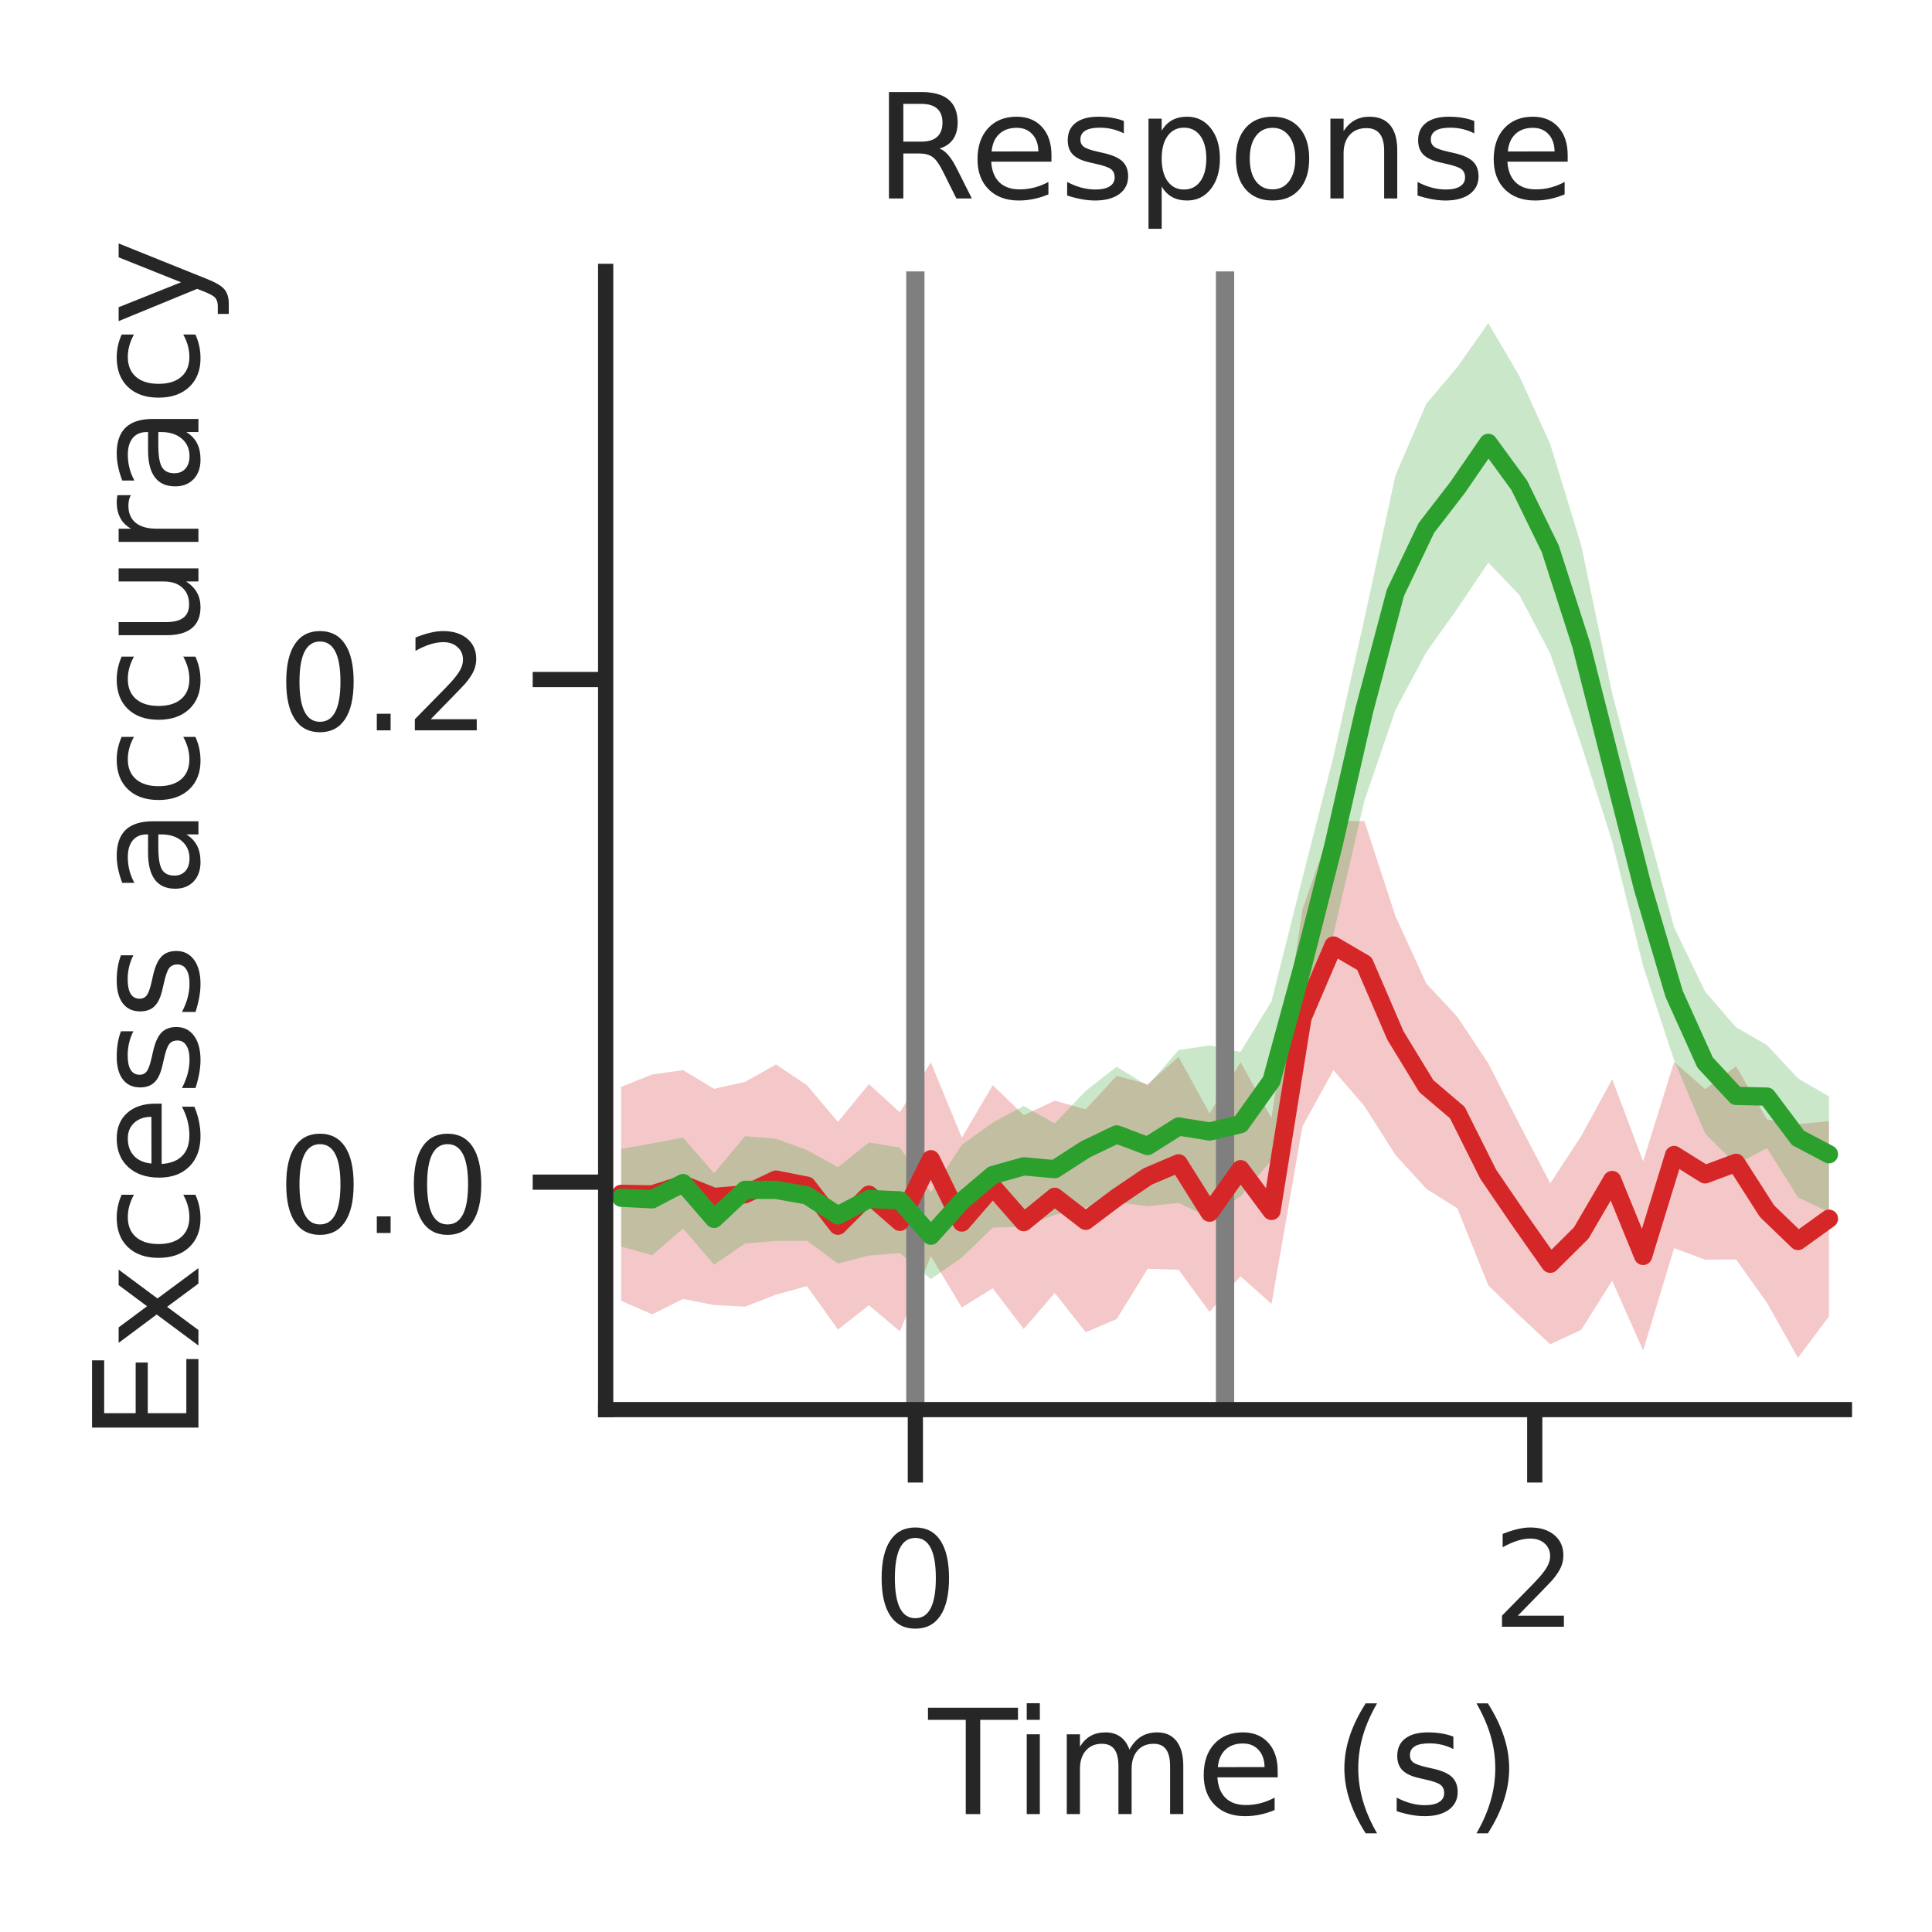
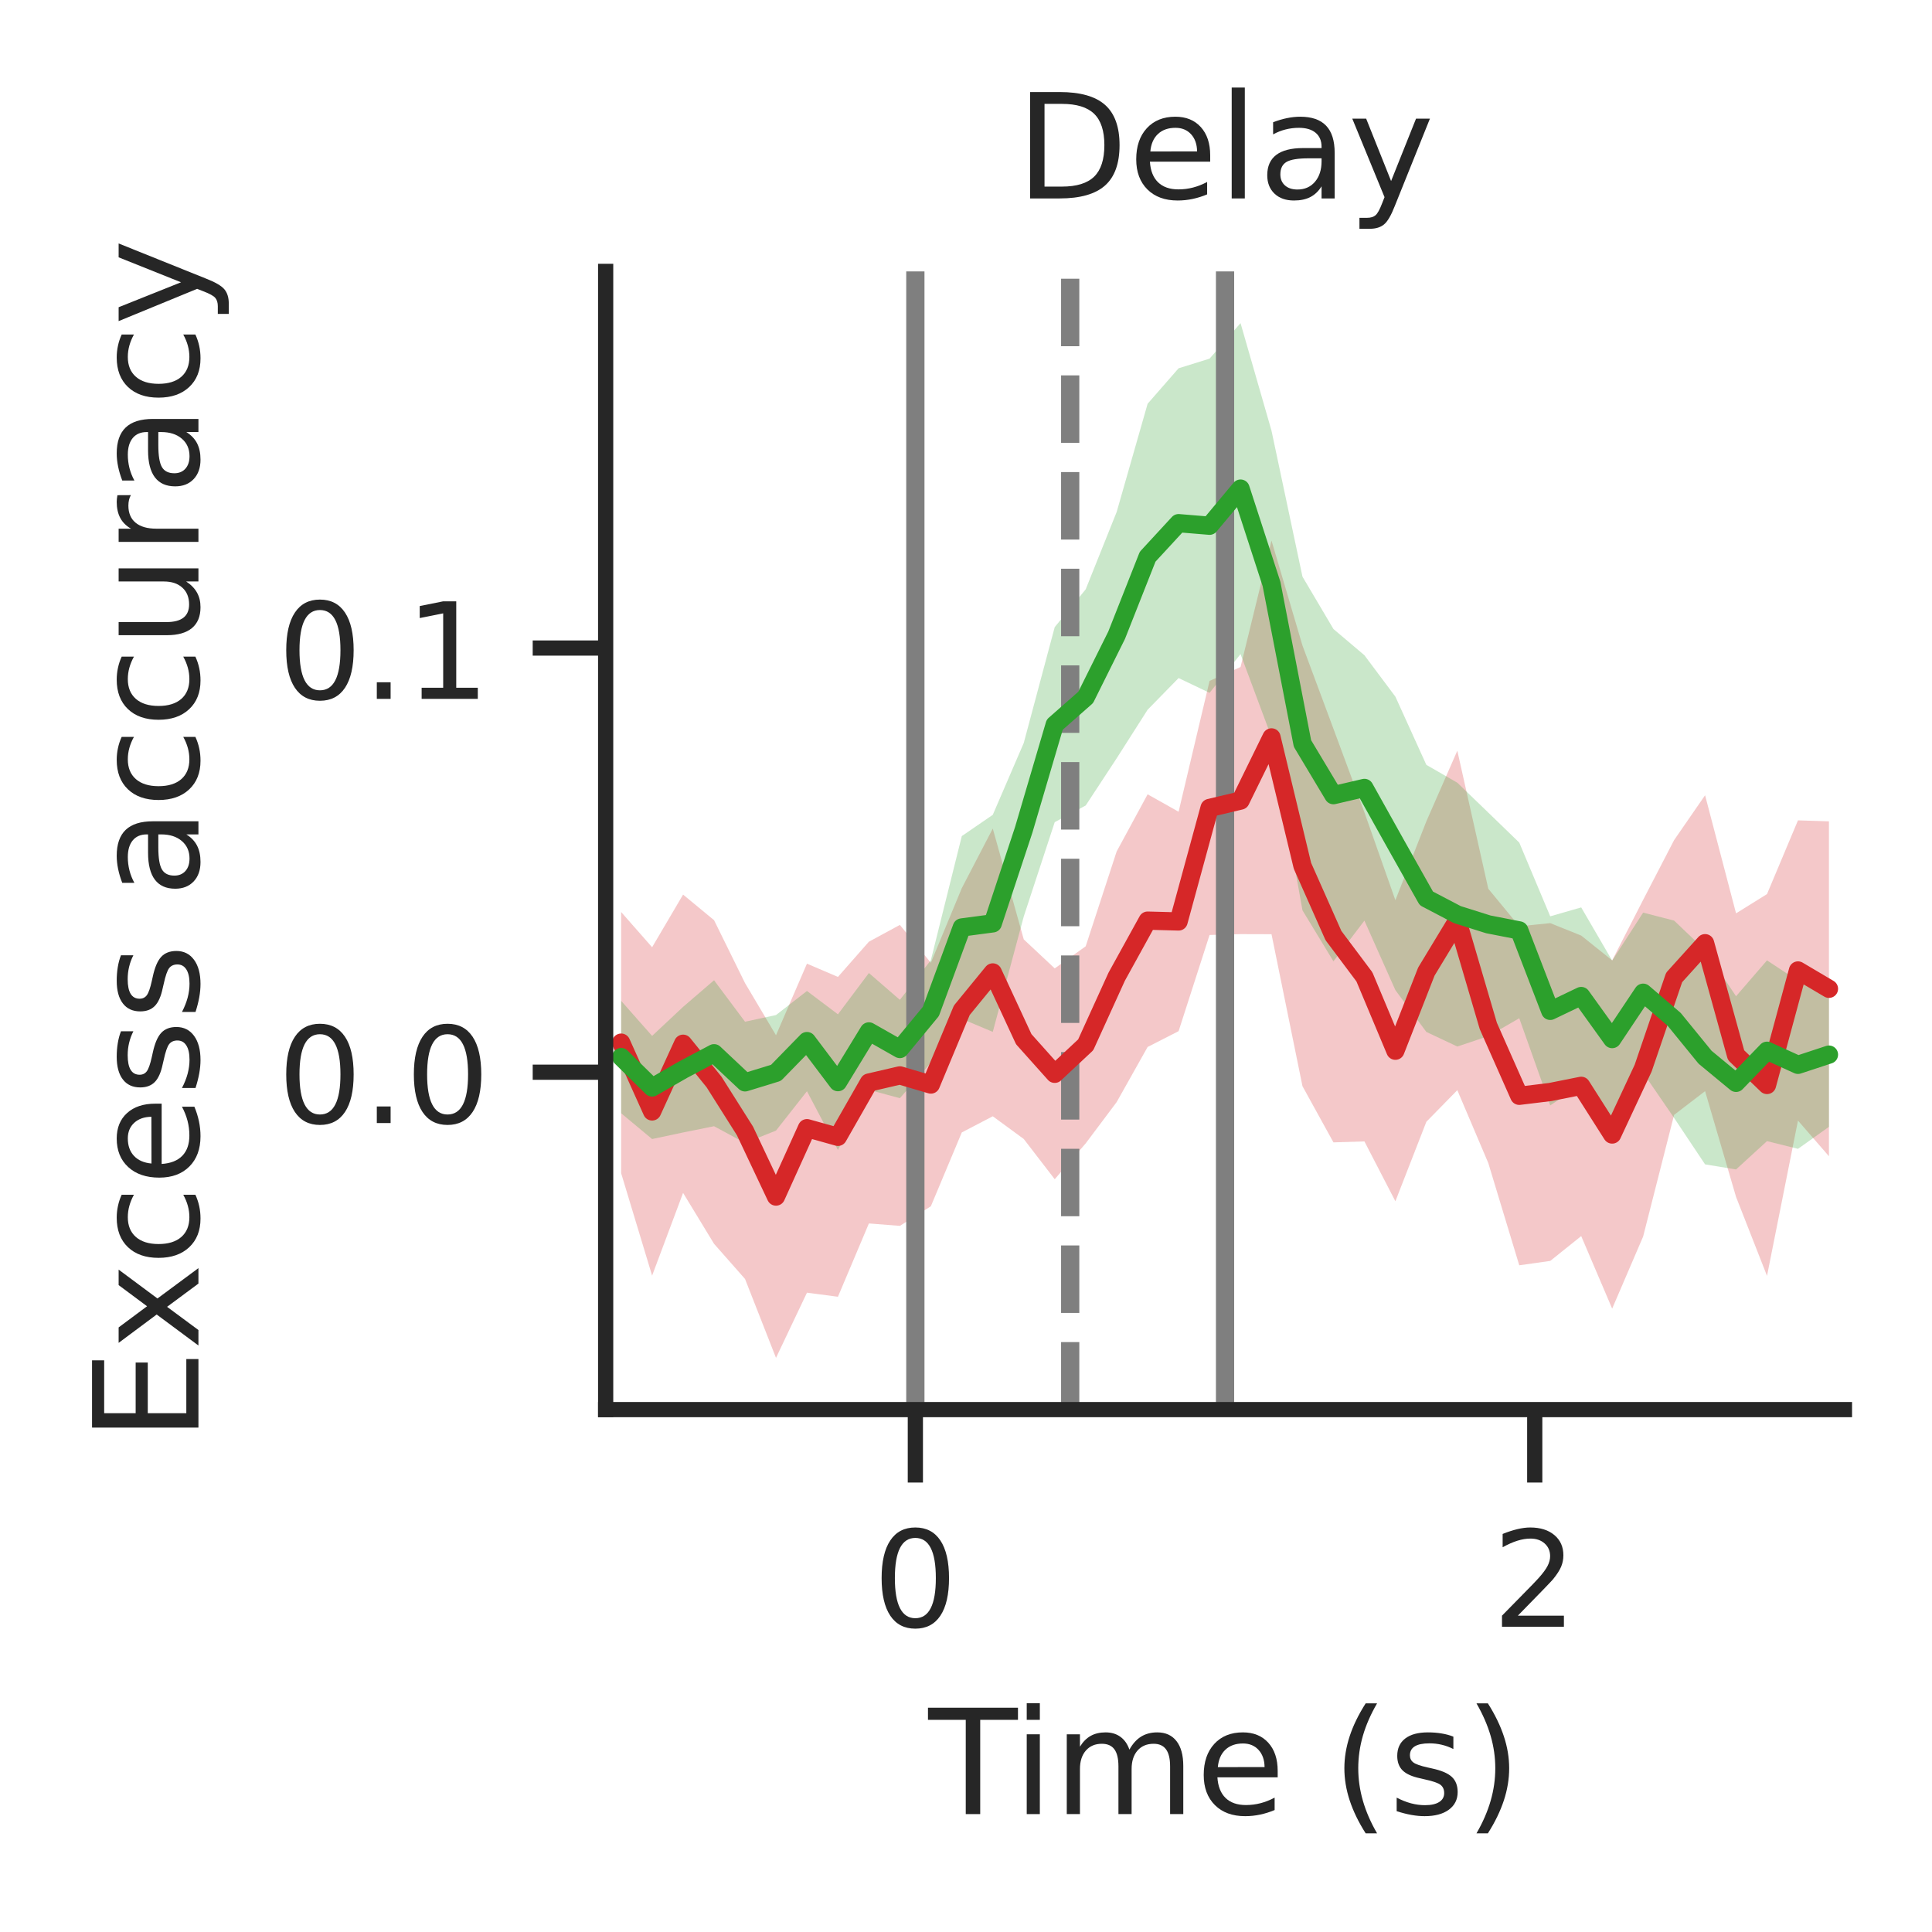
<svg xmlns="http://www.w3.org/2000/svg" xmlns:xlink="http://www.w3.org/1999/xlink" width="158.88pt" height="158.88pt" viewBox="0 0 158.88 158.88" version="1.1">
  <defs>
    <style type="text/css">*{stroke-linejoin: round; stroke-linecap: butt}</style>
  </defs>
  <g id="figure_1">
    <g id="patch_1">
      <path d="M 0 158.88  L 158.88 158.88  L 158.88 0  L 0 0  z " style="fill: #ffffff" />
    </g>
    <g id="axes_1">
      <g id="patch_2">
        <path d="M 49.807 115.92  L 151.68 115.92  L 151.68 22.318  L 49.807 22.318  z " style="fill: #ffffff" />
      </g>
      <g id="matplotlib.axis_1">
        <g id="xtick_1">
          <g id="line2d_1">
            <defs>
-               <path id="mb8c34b6356" d="M 0 0  L 0 6  " style="stroke: #262626; stroke-width: 1.25" />
+               <path id="m7e15c2b34e" d="M 0 0  L 0 6  " style="stroke: #262626; stroke-width: 1.25" />
            </defs>
            <g>
-               <use xlink:href="#mb8c34b6356" x="75.275" y="115.92" style="fill: #262626; stroke: #262626; stroke-width: 1.25" />
+               <use xlink:href="#m7e15c2b34e" x="75.275" y="115.92" style="fill: #262626; stroke: #262626; stroke-width: 1.25" />
            </g>
          </g>
          <g id="text_1">
            <g style="fill: #262626" transform="translate(71.7759 133.7781) scale(0.11 -0.11)">
              <defs>
                <path id="DejaVuSans-30" d="M 2034 4250  Q 1547 4250 1301 3770  Q 1056 3291 1056 2328  Q 1056 1369 1301 889  Q 1547 409 2034 409  Q 2525 409 2770 889  Q 3016 1369 3016 2328  Q 3016 3291 2770 3770  Q 2525 4250 2034 4250  z M 2034 4750  Q 2819 4750 3233 4129  Q 3647 3509 3647 2328  Q 3647 1150 3233 529  Q 2819 -91 2034 -91  Q 1250 -91 836 529  Q 422 1150 422 2328  Q 422 3509 836 4129  Q 1250 4750 2034 4750  z " transform="scale(0.015625)" />
              </defs>
              <use xlink:href="#DejaVuSans-30" />
            </g>
          </g>
        </g>
        <g id="xtick_2">
          <g id="line2d_2">
            <g>
-               <use xlink:href="#mb8c34b6356" x="126.211" y="115.92" style="fill: #262626; stroke: #262626; stroke-width: 1.25" />
+               <use xlink:href="#m7e15c2b34e" x="126.211" y="115.92" style="fill: #262626; stroke: #262626; stroke-width: 1.25" />
            </g>
          </g>
          <g id="text_2">
            <g style="fill: #262626" transform="translate(122.7121 133.7781) scale(0.11 -0.11)">
              <defs>
                <path id="DejaVuSans-32" d="M 1228 531  L 3431 531  L 3431 0  L 469 0  L 469 531  Q 828 903 1448 1529  Q 2069 2156 2228 2338  Q 2531 2678 2651 2914  Q 2772 3150 2772 3378  Q 2772 3750 2511 3984  Q 2250 4219 1831 4219  Q 1534 4219 1204 4116  Q 875 4013 500 3803  L 500 4441  Q 881 4594 1212 4672  Q 1544 4750 1819 4750  Q 2544 4750 2975 4387  Q 3406 4025 3406 3419  Q 3406 3131 3298 2873  Q 3191 2616 2906 2266  Q 2828 2175 2409 1742  Q 1991 1309 1228 531  z " transform="scale(0.015625)" />
              </defs>
              <use xlink:href="#DejaVuSans-32" />
            </g>
          </g>
        </g>
        <g id="text_3">
          <g style="fill: #262626" transform="translate(76.34867 149.1839) scale(0.12 -0.12)">
            <defs>
              <path id="DejaVuSans-54" d="M -19 4666  L 3928 4666  L 3928 4134  L 2272 4134  L 2272 0  L 1638 0  L 1638 4134  L -19 4134  L -19 4666  z " transform="scale(0.015625)" />
              <path id="DejaVuSans-69" d="M 603 3500  L 1178 3500  L 1178 0  L 603 0  L 603 3500  z M 603 4863  L 1178 4863  L 1178 4134  L 603 4134  L 603 4863  z " transform="scale(0.015625)" />
              <path id="DejaVuSans-6d" d="M 3328 2828  Q 3544 3216 3844 3400  Q 4144 3584 4550 3584  Q 5097 3584 5394 3201  Q 5691 2819 5691 2113  L 5691 0  L 5113 0  L 5113 2094  Q 5113 2597 4934 2840  Q 4756 3084 4391 3084  Q 3944 3084 3684 2787  Q 3425 2491 3425 1978  L 3425 0  L 2847 0  L 2847 2094  Q 2847 2600 2669 2842  Q 2491 3084 2119 3084  Q 1678 3084 1418 2786  Q 1159 2488 1159 1978  L 1159 0  L 581 0  L 581 3500  L 1159 3500  L 1159 2956  Q 1356 3278 1631 3431  Q 1906 3584 2284 3584  Q 2666 3584 2933 3390  Q 3200 3197 3328 2828  z " transform="scale(0.015625)" />
              <path id="DejaVuSans-65" d="M 3597 1894  L 3597 1613  L 953 1613  Q 991 1019 1311 708  Q 1631 397 2203 397  Q 2534 397 2845 478  Q 3156 559 3463 722  L 3463 178  Q 3153 47 2828 -22  Q 2503 -91 2169 -91  Q 1331 -91 842 396  Q 353 884 353 1716  Q 353 2575 817 3079  Q 1281 3584 2069 3584  Q 2775 3584 3186 3129  Q 3597 2675 3597 1894  z M 3022 2063  Q 3016 2534 2758 2815  Q 2500 3097 2075 3097  Q 1594 3097 1305 2825  Q 1016 2553 972 2059  L 3022 2063  z " transform="scale(0.015625)" />
              <path id="DejaVuSans-20" transform="scale(0.015625)" />
              <path id="DejaVuSans-28" d="M 1984 4856  Q 1566 4138 1362 3434  Q 1159 2731 1159 2009  Q 1159 1288 1364 580  Q 1569 -128 1984 -844  L 1484 -844  Q 1016 -109 783 600  Q 550 1309 550 2009  Q 550 2706 781 3412  Q 1013 4119 1484 4856  L 1984 4856  z " transform="scale(0.015625)" />
              <path id="DejaVuSans-73" d="M 2834 3397  L 2834 2853  Q 2591 2978 2328 3040  Q 2066 3103 1784 3103  Q 1356 3103 1142 2972  Q 928 2841 928 2578  Q 928 2378 1081 2264  Q 1234 2150 1697 2047  L 1894 2003  Q 2506 1872 2764 1633  Q 3022 1394 3022 966  Q 3022 478 2636 193  Q 2250 -91 1575 -91  Q 1294 -91 989 -36  Q 684 19 347 128  L 347 722  Q 666 556 975 473  Q 1284 391 1588 391  Q 1994 391 2212 530  Q 2431 669 2431 922  Q 2431 1156 2273 1281  Q 2116 1406 1581 1522  L 1381 1569  Q 847 1681 609 1914  Q 372 2147 372 2553  Q 372 3047 722 3315  Q 1072 3584 1716 3584  Q 2034 3584 2315 3537  Q 2597 3491 2834 3397  z " transform="scale(0.015625)" />
              <path id="DejaVuSans-29" d="M 513 4856  L 1013 4856  Q 1481 4119 1714 3412  Q 1947 2706 1947 2009  Q 1947 1309 1714 600  Q 1481 -109 1013 -844  L 513 -844  Q 928 -128 1133 580  Q 1338 1288 1338 2009  Q 1338 2731 1133 3434  Q 928 4138 513 4856  z " transform="scale(0.015625)" />
            </defs>
            <use xlink:href="#DejaVuSans-54" />
            <use xlink:href="#DejaVuSans-69" transform="translate(57.95898 0)" />
            <use xlink:href="#DejaVuSans-6d" transform="translate(85.74219 0)" />
            <use xlink:href="#DejaVuSans-65" transform="translate(183.1543 0)" />
            <use xlink:href="#DejaVuSans-20" transform="translate(244.6777 0)" />
            <use xlink:href="#DejaVuSans-28" transform="translate(276.4648 0)" />
            <use xlink:href="#DejaVuSans-73" transform="translate(315.4785 0)" />
            <use xlink:href="#DejaVuSans-29" transform="translate(367.5781 0)" />
          </g>
        </g>
      </g>
      <g id="matplotlib.axis_2">
        <g id="ytick_1">
          <g id="line2d_3">
            <defs>
-               <path id="md479d63ff2" d="M 0 0  L -6 0  " style="stroke: #262626; stroke-width: 1.25" />
+               <path id="m99ec5fab8b" d="M 0 0  L -6 0  " style="stroke: #262626; stroke-width: 1.25" />
            </defs>
            <g>
-               <use xlink:href="#md479d63ff2" x="49.807" y="97.216" style="fill: #262626; stroke: #262626; stroke-width: 1.25" />
+               <use xlink:href="#m99ec5fab8b" x="49.807" y="88.176" style="fill: #262626; stroke: #262626; stroke-width: 1.25" />
            </g>
          </g>
          <g id="text_4">
-             <g style="fill: #262626" transform="translate(22.81375 101.3954) scale(0.11 -0.11)">
+             <g style="fill: #262626" transform="translate(22.81375 92.35525) scale(0.11 -0.11)">
              <defs>
                <path id="DejaVuSans-2e" d="M 684 794  L 1344 794  L 1344 0  L 684 0  L 684 794  z " transform="scale(0.015625)" />
              </defs>
              <use xlink:href="#DejaVuSans-30" />
              <use xlink:href="#DejaVuSans-2e" transform="translate(63.62305 0)" />
              <use xlink:href="#DejaVuSans-30" transform="translate(95.41016 0)" />
            </g>
          </g>
        </g>
        <g id="ytick_2">
          <g id="line2d_4">
            <g>
-               <use xlink:href="#md479d63ff2" x="49.807" y="55.881" style="fill: #262626; stroke: #262626; stroke-width: 1.25" />
+               <use xlink:href="#m99ec5fab8b" x="49.807" y="53.292" style="fill: #262626; stroke: #262626; stroke-width: 1.25" />
            </g>
          </g>
          <g id="text_5">
-             <g style="fill: #262626" transform="translate(22.81375 60.06055) scale(0.11 -0.11)">
+             <g style="fill: #262626" transform="translate(22.81375 57.47156) scale(0.11 -0.11)">
+               <defs>
+                 <path id="DejaVuSans-31" d="M 794 531  L 1825 531  L 1825 4091  L 703 3866  L 703 4441  L 1819 4666  L 2450 4666  L 2450 531  L 3481 531  L 3481 0  L 794 0  L 794 531  z " transform="scale(0.015625)" />
+               </defs>
              <use xlink:href="#DejaVuSans-30" />
              <use xlink:href="#DejaVuSans-2e" transform="translate(63.62305 0)" />
-               <use xlink:href="#DejaVuSans-32" transform="translate(95.41016 0)" />
+               <use xlink:href="#DejaVuSans-31" transform="translate(95.41016 0)" />
            </g>
          </g>
        </g>
        <g id="text_6">
          <g style="fill: #262626" transform="translate(16.31812 118.5768) rotate(-90) scale(0.12 -0.12)">
            <defs>
              <path id="DejaVuSans-45" d="M 628 4666  L 3578 4666  L 3578 4134  L 1259 4134  L 1259 2753  L 3481 2753  L 3481 2222  L 1259 2222  L 1259 531  L 3634 531  L 3634 0  L 628 0  L 628 4666  z " transform="scale(0.015625)" />
              <path id="DejaVuSans-78" d="M 3513 3500  L 2247 1797  L 3578 0  L 2900 0  L 1881 1375  L 863 0  L 184 0  L 1544 1831  L 300 3500  L 978 3500  L 1906 2253  L 2834 3500  L 3513 3500  z " transform="scale(0.015625)" />
              <path id="DejaVuSans-63" d="M 3122 3366  L 3122 2828  Q 2878 2963 2633 3030  Q 2388 3097 2138 3097  Q 1578 3097 1268 2742  Q 959 2388 959 1747  Q 959 1106 1268 751  Q 1578 397 2138 397  Q 2388 397 2633 464  Q 2878 531 3122 666  L 3122 134  Q 2881 22 2623 -34  Q 2366 -91 2075 -91  Q 1284 -91 818 406  Q 353 903 353 1747  Q 353 2603 823 3093  Q 1294 3584 2113 3584  Q 2378 3584 2631 3529  Q 2884 3475 3122 3366  z " transform="scale(0.015625)" />
              <path id="DejaVuSans-61" d="M 2194 1759  Q 1497 1759 1228 1600  Q 959 1441 959 1056  Q 959 750 1161 570  Q 1363 391 1709 391  Q 2188 391 2477 730  Q 2766 1069 2766 1631  L 2766 1759  L 2194 1759  z M 3341 1997  L 3341 0  L 2766 0  L 2766 531  Q 2569 213 2275 61  Q 1981 -91 1556 -91  Q 1019 -91 701 211  Q 384 513 384 1019  Q 384 1609 779 1909  Q 1175 2209 1959 2209  L 2766 2209  L 2766 2266  Q 2766 2663 2505 2880  Q 2244 3097 1772 3097  Q 1472 3097 1187 3025  Q 903 2953 641 2809  L 641 3341  Q 956 3463 1253 3523  Q 1550 3584 1831 3584  Q 2591 3584 2966 3190  Q 3341 2797 3341 1997  z " transform="scale(0.015625)" />
              <path id="DejaVuSans-75" d="M 544 1381  L 544 3500  L 1119 3500  L 1119 1403  Q 1119 906 1312 657  Q 1506 409 1894 409  Q 2359 409 2629 706  Q 2900 1003 2900 1516  L 2900 3500  L 3475 3500  L 3475 0  L 2900 0  L 2900 538  Q 2691 219 2414 64  Q 2138 -91 1772 -91  Q 1169 -91 856 284  Q 544 659 544 1381  z M 1991 3584  L 1991 3584  z " transform="scale(0.015625)" />
              <path id="DejaVuSans-72" d="M 2631 2963  Q 2534 3019 2420 3045  Q 2306 3072 2169 3072  Q 1681 3072 1420 2755  Q 1159 2438 1159 1844  L 1159 0  L 581 0  L 581 3500  L 1159 3500  L 1159 2956  Q 1341 3275 1631 3429  Q 1922 3584 2338 3584  Q 2397 3584 2469 3576  Q 2541 3569 2628 3553  L 2631 2963  z " transform="scale(0.015625)" />
              <path id="DejaVuSans-79" d="M 2059 -325  Q 1816 -950 1584 -1140  Q 1353 -1331 966 -1331  L 506 -1331  L 506 -850  L 844 -850  Q 1081 -850 1212 -737  Q 1344 -625 1503 -206  L 1606 56  L 191 3500  L 800 3500  L 1894 763  L 2988 3500  L 3597 3500  L 2059 -325  z " transform="scale(0.015625)" />
            </defs>
            <use xlink:href="#DejaVuSans-45" />
            <use xlink:href="#DejaVuSans-78" transform="translate(63.18359 0)" />
            <use xlink:href="#DejaVuSans-63" transform="translate(120.6133 0)" />
            <use xlink:href="#DejaVuSans-65" transform="translate(175.5938 0)" />
            <use xlink:href="#DejaVuSans-73" transform="translate(237.1172 0)" />
            <use xlink:href="#DejaVuSans-73" transform="translate(289.2168 0)" />
            <use xlink:href="#DejaVuSans-20" transform="translate(341.3164 0)" />
            <use xlink:href="#DejaVuSans-61" transform="translate(373.1035 0)" />
            <use xlink:href="#DejaVuSans-63" transform="translate(434.3828 0)" />
            <use xlink:href="#DejaVuSans-63" transform="translate(489.3633 0)" />
            <use xlink:href="#DejaVuSans-75" transform="translate(544.3438 0)" />
            <use xlink:href="#DejaVuSans-72" transform="translate(607.7227 0)" />
            <use xlink:href="#DejaVuSans-61" transform="translate(648.8359 0)" />
            <use xlink:href="#DejaVuSans-63" transform="translate(710.1152 0)" />
            <use xlink:href="#DejaVuSans-79" transform="translate(765.0957 0)" />
          </g>
        </g>
      </g>
      <g id="FillBetweenPolyCollection_1">
-         <path d="M 51.081 89.382  L 51.081 106.971  L 53.627 108.086  L 56.174 106.819  L 58.721 107.321  L 61.268 107.456  L 63.815 106.468  L 66.361 105.766  L 68.908 109.339  L 71.455 107.338  L 74.002 109.484  L 76.549 103.304  L 79.095 107.52  L 81.642 105.946  L 84.189 109.296  L 86.736 106.327  L 89.283 109.558  L 91.83 108.477  L 94.376 104.347  L 96.923 104.42  L 99.47 107.887  L 102.017 104.958  L 104.564 107.224  L 107.11 92.619  L 109.657 88.007  L 112.204 90.96  L 114.751 94.976  L 117.298 97.766  L 119.844 99.367  L 122.391 105.705  L 124.938 108.181  L 127.485 110.549  L 130.032 109.366  L 132.578 105.324  L 135.125 111.06  L 137.672 102.638  L 140.219 103.591  L 142.766 103.571  L 145.312 107.147  L 147.859 111.665  L 150.406 108.25  L 150.406 92.195  L 150.406 92.195  L 147.859 92.444  L 145.312 92.056  L 142.766 87.684  L 140.219 89.56  L 137.672 87.33  L 135.125 95.503  L 132.578 88.751  L 130.032 93.431  L 127.485 97.308  L 124.938 92.428  L 122.391 87.447  L 119.844 83.616  L 117.298 80.886  L 114.751 75.331  L 112.204 67.527  L 109.657 67.499  L 107.11 74.782  L 104.564 91.938  L 102.017 87.341  L 99.47 91.562  L 96.923 86.916  L 94.376 89.154  L 91.83 88.471  L 89.283 91.227  L 86.736 90.518  L 84.189 91.707  L 81.642 89.239  L 79.095 93.556  L 76.549 87.358  L 74.002 91.474  L 71.455 89.155  L 68.908 92.26  L 66.361 89.244  L 63.815 87.539  L 61.268 88.972  L 58.721 89.541  L 56.174 88.002  L 53.627 88.361  L 51.081 89.382  z " clip-path="url(#p868c2ed651)" style="fill: #d62728; fill-opacity: 0.25" />
+         <path d="M 51.081 75.001  L 51.081 96.482  L 53.627 104.902  L 56.174 98.099  L 58.721 102.287  L 61.268 105.175  L 63.815 111.665  L 66.361 106.305  L 68.908 106.64  L 71.455 100.611  L 74.002 100.811  L 76.549 99.201  L 79.095 93.126  L 81.642 91.799  L 84.189 93.665  L 86.736 96.974  L 89.283 94.027  L 91.83 90.631  L 94.376 86.098  L 96.923 84.799  L 99.47 76.889  L 102.017 76.818  L 104.564 76.826  L 107.11 89.322  L 109.657 93.944  L 112.204 93.865  L 114.751 98.787  L 117.298 92.251  L 119.844 89.651  L 122.391 95.643  L 124.938 104.052  L 127.485 103.693  L 130.032 101.651  L 132.578 107.617  L 135.125 101.687  L 137.672 91.683  L 140.219 89.732  L 142.766 98.429  L 145.312 104.922  L 147.859 92.153  L 150.406 95.084  L 150.406 67.544  L 150.406 67.544  L 147.859 67.463  L 145.312 73.526  L 142.766 75.11  L 140.219 65.398  L 137.672 69.087  L 135.125 74.002  L 132.578 78.977  L 130.032 76.938  L 127.485 75.914  L 124.938 76.176  L 122.391 73.087  L 119.844 61.736  L 117.298 67.545  L 114.751 74.027  L 112.204 66.804  L 109.657 59.93  L 107.11 53.086  L 104.564 44.457  L 102.017 54.854  L 99.47 55.993  L 96.923 66.754  L 94.376 65.321  L 91.83 70.02  L 89.283 77.82  L 86.736 79.637  L 84.189 77.25  L 81.642 68.139  L 79.095 73.037  L 76.549 79.176  L 74.002 76.061  L 71.455 77.442  L 68.908 80.338  L 66.361 79.248  L 63.815 85.135  L 61.268 80.845  L 58.721 75.672  L 56.174 73.568  L 53.627 77.897  L 51.081 75.001  z " clip-path="url(#pd0413b5e6b)" style="fill: #d62728; fill-opacity: 0.25" />
      </g>
      <g id="FillBetweenPolyCollection_2">
-         <path d="M 51.081 94.476  L 51.081 102.513  L 53.627 103.222  L 56.174 101.032  L 58.721 104  L 61.268 102.261  L 63.815 102.05  L 66.361 102.037  L 68.908 103.91  L 71.455 103.246  L 74.002 103.056  L 76.549 105.187  L 79.095 103.42  L 81.642 100.95  L 84.189 100.883  L 86.736 99.906  L 89.283 99.311  L 91.83 98.852  L 94.376 99.196  L 96.923 98.926  L 99.47 100.131  L 102.017 98.384  L 104.564 95.411  L 107.11 86.893  L 109.657 76.816  L 112.204 65.85  L 114.751 58.392  L 117.298 53.628  L 119.844 50.055  L 122.391 46.268  L 124.938 48.916  L 127.485 53.73  L 130.032 61.226  L 132.578 69.179  L 135.125 79.441  L 137.672 87.199  L 140.219 93.211  L 142.766 95.767  L 145.312 94.412  L 147.859 98.472  L 150.406 99.675  L 150.406 90.165  L 150.406 90.165  L 147.859 88.681  L 145.312 85.946  L 142.766 84.48  L 140.219 81.544  L 137.672 76.261  L 135.125 66.745  L 132.578 57.005  L 130.032 44.849  L 127.485 36.521  L 124.938 30.904  L 122.391 26.573  L 119.844 30.188  L 117.298 33.205  L 114.751 39.113  L 112.204 50.883  L 109.657 62.223  L 107.11 72.194  L 104.564 82.341  L 102.017 86.508  L 99.47 85.968  L 96.923 86.351  L 94.376 89.294  L 91.83 87.722  L 89.283 89.706  L 86.736 92.39  L 84.189 90.949  L 81.642 92.31  L 79.095 94.152  L 76.549 98.051  L 74.002 94.372  L 71.455 93.953  L 68.908 95.986  L 66.361 94.571  L 63.815 93.649  L 61.268 93.434  L 58.721 96.476  L 56.174 93.553  L 53.627 94.031  L 51.081 94.476  z " clip-path="url(#p868c2ed651)" style="fill: #2ca02c; fill-opacity: 0.25" />
+         <path d="M 51.081 82.306  L 51.081 91.55  L 53.627 93.669  L 56.174 93.13  L 58.721 92.615  L 61.268 93.994  L 63.815 92.976  L 66.361 89.737  L 68.908 94.568  L 71.455 89.623  L 74.002 90.31  L 76.549 87.397  L 79.095 83.786  L 81.642 84.857  L 84.189 75.373  L 86.736 67.611  L 89.283 66.24  L 91.83 62.361  L 94.376 58.365  L 96.923 55.761  L 99.47 56.976  L 102.017 53.788  L 104.564 60.621  L 107.11 74.862  L 109.657 79.054  L 112.204 75.709  L 114.751 81.424  L 117.298 84.862  L 119.844 86.061  L 122.391 85.208  L 124.938 83.736  L 127.485 90.904  L 130.032 89.196  L 132.578 91.901  L 135.125 88.223  L 137.672 91.934  L 140.219 95.753  L 142.766 96.171  L 145.312 93.841  L 147.859 94.476  L 150.406 92.665  L 150.406 80.792  L 150.406 80.792  L 147.859 80.659  L 145.312 78.978  L 142.766 81.927  L 140.219 78.134  L 137.672 75.706  L 135.125 75.051  L 132.578 78.996  L 130.032 74.622  L 127.485 75.354  L 124.938 69.291  L 122.391 66.824  L 119.844 64.367  L 117.298 62.899  L 114.751 57.289  L 112.204 53.884  L 109.657 51.728  L 107.11 47.421  L 104.564 35.421  L 102.017 26.573  L 99.47 29.493  L 96.923 30.286  L 94.376 33.203  L 91.83 42.103  L 89.283 48.464  L 86.736 51.571  L 84.189 61.101  L 81.642 67.009  L 79.095 68.756  L 76.549 78.966  L 74.002 82.223  L 71.455 80.017  L 68.908 83.413  L 66.361 81.494  L 63.815 83.474  L 61.268 84.022  L 58.721 80.613  L 56.174 82.802  L 53.627 85.189  L 51.081 82.306  z " clip-path="url(#pd0413b5e6b)" style="fill: #2ca02c; fill-opacity: 0.25" />
      </g>
      <g id="line2d_5">
-         <path d="M 75.275 115.92  L 75.275 22.318  " clip-path="url(#p868c2ed651)" style="fill: none; stroke: #7f7f7f; stroke-width: 1.5; stroke-linecap: round" />
+         <path d="M 75.275 115.92  L 75.275 22.318  " clip-path="url(#pd0413b5e6b)" style="fill: none; stroke: #7f7f7f; stroke-width: 1.5; stroke-linecap: round" />
      </g>
      <g id="line2d_6">
-         <path d="M 100.743 115.92  L 100.743 22.318  " clip-path="url(#p868c2ed651)" style="fill: none; stroke: #7f7f7f; stroke-width: 1.5; stroke-linecap: round" />
+         <path d="M 88.009 115.92  L 88.009 22.318  " clip-path="url(#pd0413b5e6b)" style="fill: none; stroke-dasharray: 5.55,2.4; stroke-dashoffset: 0; stroke: #7f7f7f; stroke-width: 1.5" />
      </g>
      <g id="line2d_7">
-         <path d="M 51.081 98.176  L 53.627 98.224  L 56.174 97.411  L 58.721 98.431  L 61.268 98.214  L 63.815 97.003  L 66.361 97.505  L 68.908 100.799  L 71.455 98.246  L 74.002 100.479  L 76.549 95.331  L 79.095 100.538  L 81.642 97.593  L 84.189 100.501  L 86.736 98.422  L 89.283 100.393  L 91.83 98.474  L 94.376 96.75  L 96.923 95.668  L 99.47 99.725  L 102.017 96.15  L 104.564 99.581  L 107.11 83.701  L 109.657 77.753  L 112.204 79.243  L 114.751 85.153  L 117.298 89.326  L 119.844 91.492  L 122.391 96.576  L 124.938 100.305  L 127.485 103.928  L 130.032 101.399  L 132.578 97.038  L 135.125 103.281  L 137.672 94.984  L 140.219 96.575  L 142.766 95.627  L 145.312 99.602  L 147.859 102.055  L 150.406 100.222  " clip-path="url(#p868c2ed651)" style="fill: none; stroke: #d62728; stroke-width: 1.5; stroke-linecap: round" />
+         <path d="M 100.743 115.92  L 100.743 22.318  " clip-path="url(#pd0413b5e6b)" style="fill: none; stroke: #7f7f7f; stroke-width: 1.5; stroke-linecap: round" />
      </g>
      <g id="line2d_8">
-         <path d="M 51.081 98.495  L 53.627 98.627  L 56.174 97.292  L 58.721 100.238  L 61.268 97.848  L 63.815 97.85  L 66.361 98.304  L 68.908 99.948  L 71.455 98.599  L 74.002 98.714  L 76.549 101.619  L 79.095 98.786  L 81.642 96.63  L 84.189 95.916  L 86.736 96.148  L 89.283 94.508  L 91.83 93.287  L 94.376 94.245  L 96.923 92.638  L 99.47 93.049  L 102.017 92.446  L 104.564 88.876  L 107.11 79.544  L 109.657 69.519  L 112.204 58.366  L 114.751 48.753  L 117.298 43.417  L 119.844 40.121  L 122.391 36.421  L 124.938 39.91  L 127.485 45.126  L 130.032 53.037  L 132.578 63.092  L 135.125 73.093  L 137.672 81.73  L 140.219 87.377  L 142.766 90.123  L 145.312 90.179  L 147.859 93.576  L 150.406 94.92  " clip-path="url(#p868c2ed651)" style="fill: none; stroke: #2ca02c; stroke-width: 1.5; stroke-linecap: round" />
+         <path d="M 51.081 85.742  L 53.627 91.4  L 56.174 85.833  L 58.721 88.979  L 61.268 93.01  L 63.815 98.4  L 66.361 92.777  L 68.908 93.489  L 71.455 89.027  L 74.002 88.436  L 76.549 89.188  L 79.095 83.081  L 81.642 79.969  L 84.189 85.458  L 86.736 88.306  L 89.283 85.924  L 91.83 80.325  L 94.376 75.709  L 96.923 75.777  L 99.47 66.441  L 102.017 65.836  L 104.564 60.641  L 107.11 71.204  L 109.657 76.937  L 112.204 80.334  L 114.751 86.407  L 117.298 79.898  L 119.844 75.694  L 122.391 84.365  L 124.938 90.114  L 127.485 89.803  L 130.032 89.294  L 132.578 93.297  L 135.125 87.844  L 137.672 80.385  L 140.219 77.565  L 142.766 86.77  L 145.312 89.224  L 147.859 79.808  L 150.406 81.314  " clip-path="url(#pd0413b5e6b)" style="fill: none; stroke: #d62728; stroke-width: 1.5; stroke-linecap: round" />
+       </g>
+       <g id="line2d_9">
+         <path d="M 51.081 86.928  L 53.627 89.429  L 56.174 87.966  L 58.721 86.614  L 61.268 89.008  L 63.815 88.225  L 66.361 85.615  L 68.908 88.991  L 71.455 84.82  L 74.002 86.266  L 76.549 83.181  L 79.095 76.271  L 81.642 75.933  L 84.189 68.237  L 86.736 59.591  L 89.283 57.352  L 91.83 52.232  L 94.376 45.784  L 96.923 43.023  L 99.47 43.234  L 102.017 40.181  L 104.564 48.021  L 107.11 61.142  L 109.657 65.391  L 112.204 64.796  L 114.751 69.357  L 117.298 73.881  L 119.844 75.214  L 122.391 76.016  L 124.938 76.514  L 127.485 83.129  L 130.032 81.909  L 132.578 85.449  L 135.125 81.637  L 137.672 83.82  L 140.219 86.944  L 142.766 89.049  L 145.312 86.41  L 147.859 87.568  L 150.406 86.728  " clip-path="url(#pd0413b5e6b)" style="fill: none; stroke: #2ca02c; stroke-width: 1.5; stroke-linecap: round" />
      </g>
      <g id="patch_3">
        <path d="M 49.807 115.92  L 49.807 22.318  " style="fill: none; stroke: #262626; stroke-width: 1.25; stroke-linejoin: miter; stroke-linecap: square" />
      </g>
      <g id="patch_4">
        <path d="M 49.807 115.92  L 151.68 115.92  " style="fill: none; stroke: #262626; stroke-width: 1.25; stroke-linejoin: miter; stroke-linecap: square" />
      </g>
      <g id="text_7">
-         <g style="fill: #262626" transform="translate(71.92648 16.31812) scale(0.12 -0.12)">
+         <g style="fill: #262626" transform="translate(83.53648 16.31812) scale(0.12 -0.12)">
          <defs>
-             <path id="DejaVuSans-52" d="M 2841 2188  Q 3044 2119 3236 1894  Q 3428 1669 3622 1275  L 4263 0  L 3584 0  L 2988 1197  Q 2756 1666 2539 1819  Q 2322 1972 1947 1972  L 1259 1972  L 1259 0  L 628 0  L 628 4666  L 2053 4666  Q 2853 4666 3247 4331  Q 3641 3997 3641 3322  Q 3641 2881 3436 2590  Q 3231 2300 2841 2188  z M 1259 4147  L 1259 2491  L 2053 2491  Q 2509 2491 2742 2702  Q 2975 2913 2975 3322  Q 2975 3731 2742 3939  Q 2509 4147 2053 4147  L 1259 4147  z " transform="scale(0.015625)" />
-             <path id="DejaVuSans-70" d="M 1159 525  L 1159 -1331  L 581 -1331  L 581 3500  L 1159 3500  L 1159 2969  Q 1341 3281 1617 3432  Q 1894 3584 2278 3584  Q 2916 3584 3314 3078  Q 3713 2572 3713 1747  Q 3713 922 3314 415  Q 2916 -91 2278 -91  Q 1894 -91 1617 61  Q 1341 213 1159 525  z M 3116 1747  Q 3116 2381 2855 2742  Q 2594 3103 2138 3103  Q 1681 3103 1420 2742  Q 1159 2381 1159 1747  Q 1159 1113 1420 752  Q 1681 391 2138 391  Q 2594 391 2855 752  Q 3116 1113 3116 1747  z " transform="scale(0.015625)" />
-             <path id="DejaVuSans-6f" d="M 1959 3097  Q 1497 3097 1228 2736  Q 959 2375 959 1747  Q 959 1119 1226 758  Q 1494 397 1959 397  Q 2419 397 2687 759  Q 2956 1122 2956 1747  Q 2956 2369 2687 2733  Q 2419 3097 1959 3097  z M 1959 3584  Q 2709 3584 3137 3096  Q 3566 2609 3566 1747  Q 3566 888 3137 398  Q 2709 -91 1959 -91  Q 1206 -91 779 398  Q 353 888 353 1747  Q 353 2609 779 3096  Q 1206 3584 1959 3584  z " transform="scale(0.015625)" />
-             <path id="DejaVuSans-6e" d="M 3513 2113  L 3513 0  L 2938 0  L 2938 2094  Q 2938 2591 2744 2837  Q 2550 3084 2163 3084  Q 1697 3084 1428 2787  Q 1159 2491 1159 1978  L 1159 0  L 581 0  L 581 3500  L 1159 3500  L 1159 2956  Q 1366 3272 1645 3428  Q 1925 3584 2291 3584  Q 2894 3584 3203 3211  Q 3513 2838 3513 2113  z " transform="scale(0.015625)" />
+             <path id="DejaVuSans-44" d="M 1259 4147  L 1259 519  L 2022 519  Q 2988 519 3436 956  Q 3884 1394 3884 2338  Q 3884 3275 3436 3711  Q 2988 4147 2022 4147  L 1259 4147  z M 628 4666  L 1925 4666  Q 3281 4666 3915 4102  Q 4550 3538 4550 2338  Q 4550 1131 3912 565  Q 3275 0 1925 0  L 628 0  L 628 4666  z " transform="scale(0.015625)" />
+             <path id="DejaVuSans-6c" d="M 603 4863  L 1178 4863  L 1178 0  L 603 0  L 603 4863  z " transform="scale(0.015625)" />
          </defs>
-           <use xlink:href="#DejaVuSans-52" />
-           <use xlink:href="#DejaVuSans-65" transform="translate(64.98242 0)" />
-           <use xlink:href="#DejaVuSans-73" transform="translate(126.5059 0)" />
-           <use xlink:href="#DejaVuSans-70" transform="translate(178.6055 0)" />
-           <use xlink:href="#DejaVuSans-6f" transform="translate(242.082 0)" />
-           <use xlink:href="#DejaVuSans-6e" transform="translate(303.2637 0)" />
-           <use xlink:href="#DejaVuSans-73" transform="translate(366.6426 0)" />
-           <use xlink:href="#DejaVuSans-65" transform="translate(418.7422 0)" />
+           <use xlink:href="#DejaVuSans-44" />
+           <use xlink:href="#DejaVuSans-65" transform="translate(77.00195 0)" />
+           <use xlink:href="#DejaVuSans-6c" transform="translate(138.5254 0)" />
+           <use xlink:href="#DejaVuSans-61" transform="translate(166.3086 0)" />
+           <use xlink:href="#DejaVuSans-79" transform="translate(227.5879 0)" />
        </g>
      </g>
    </g>
  </g>
  <defs>
-     <clipPath id="p868c2ed651">
+     <clipPath id="pd0413b5e6b">
      <rect x="49.807" y="22.318" width="101.872" height="93.602" />
    </clipPath>
  </defs>
</svg>
